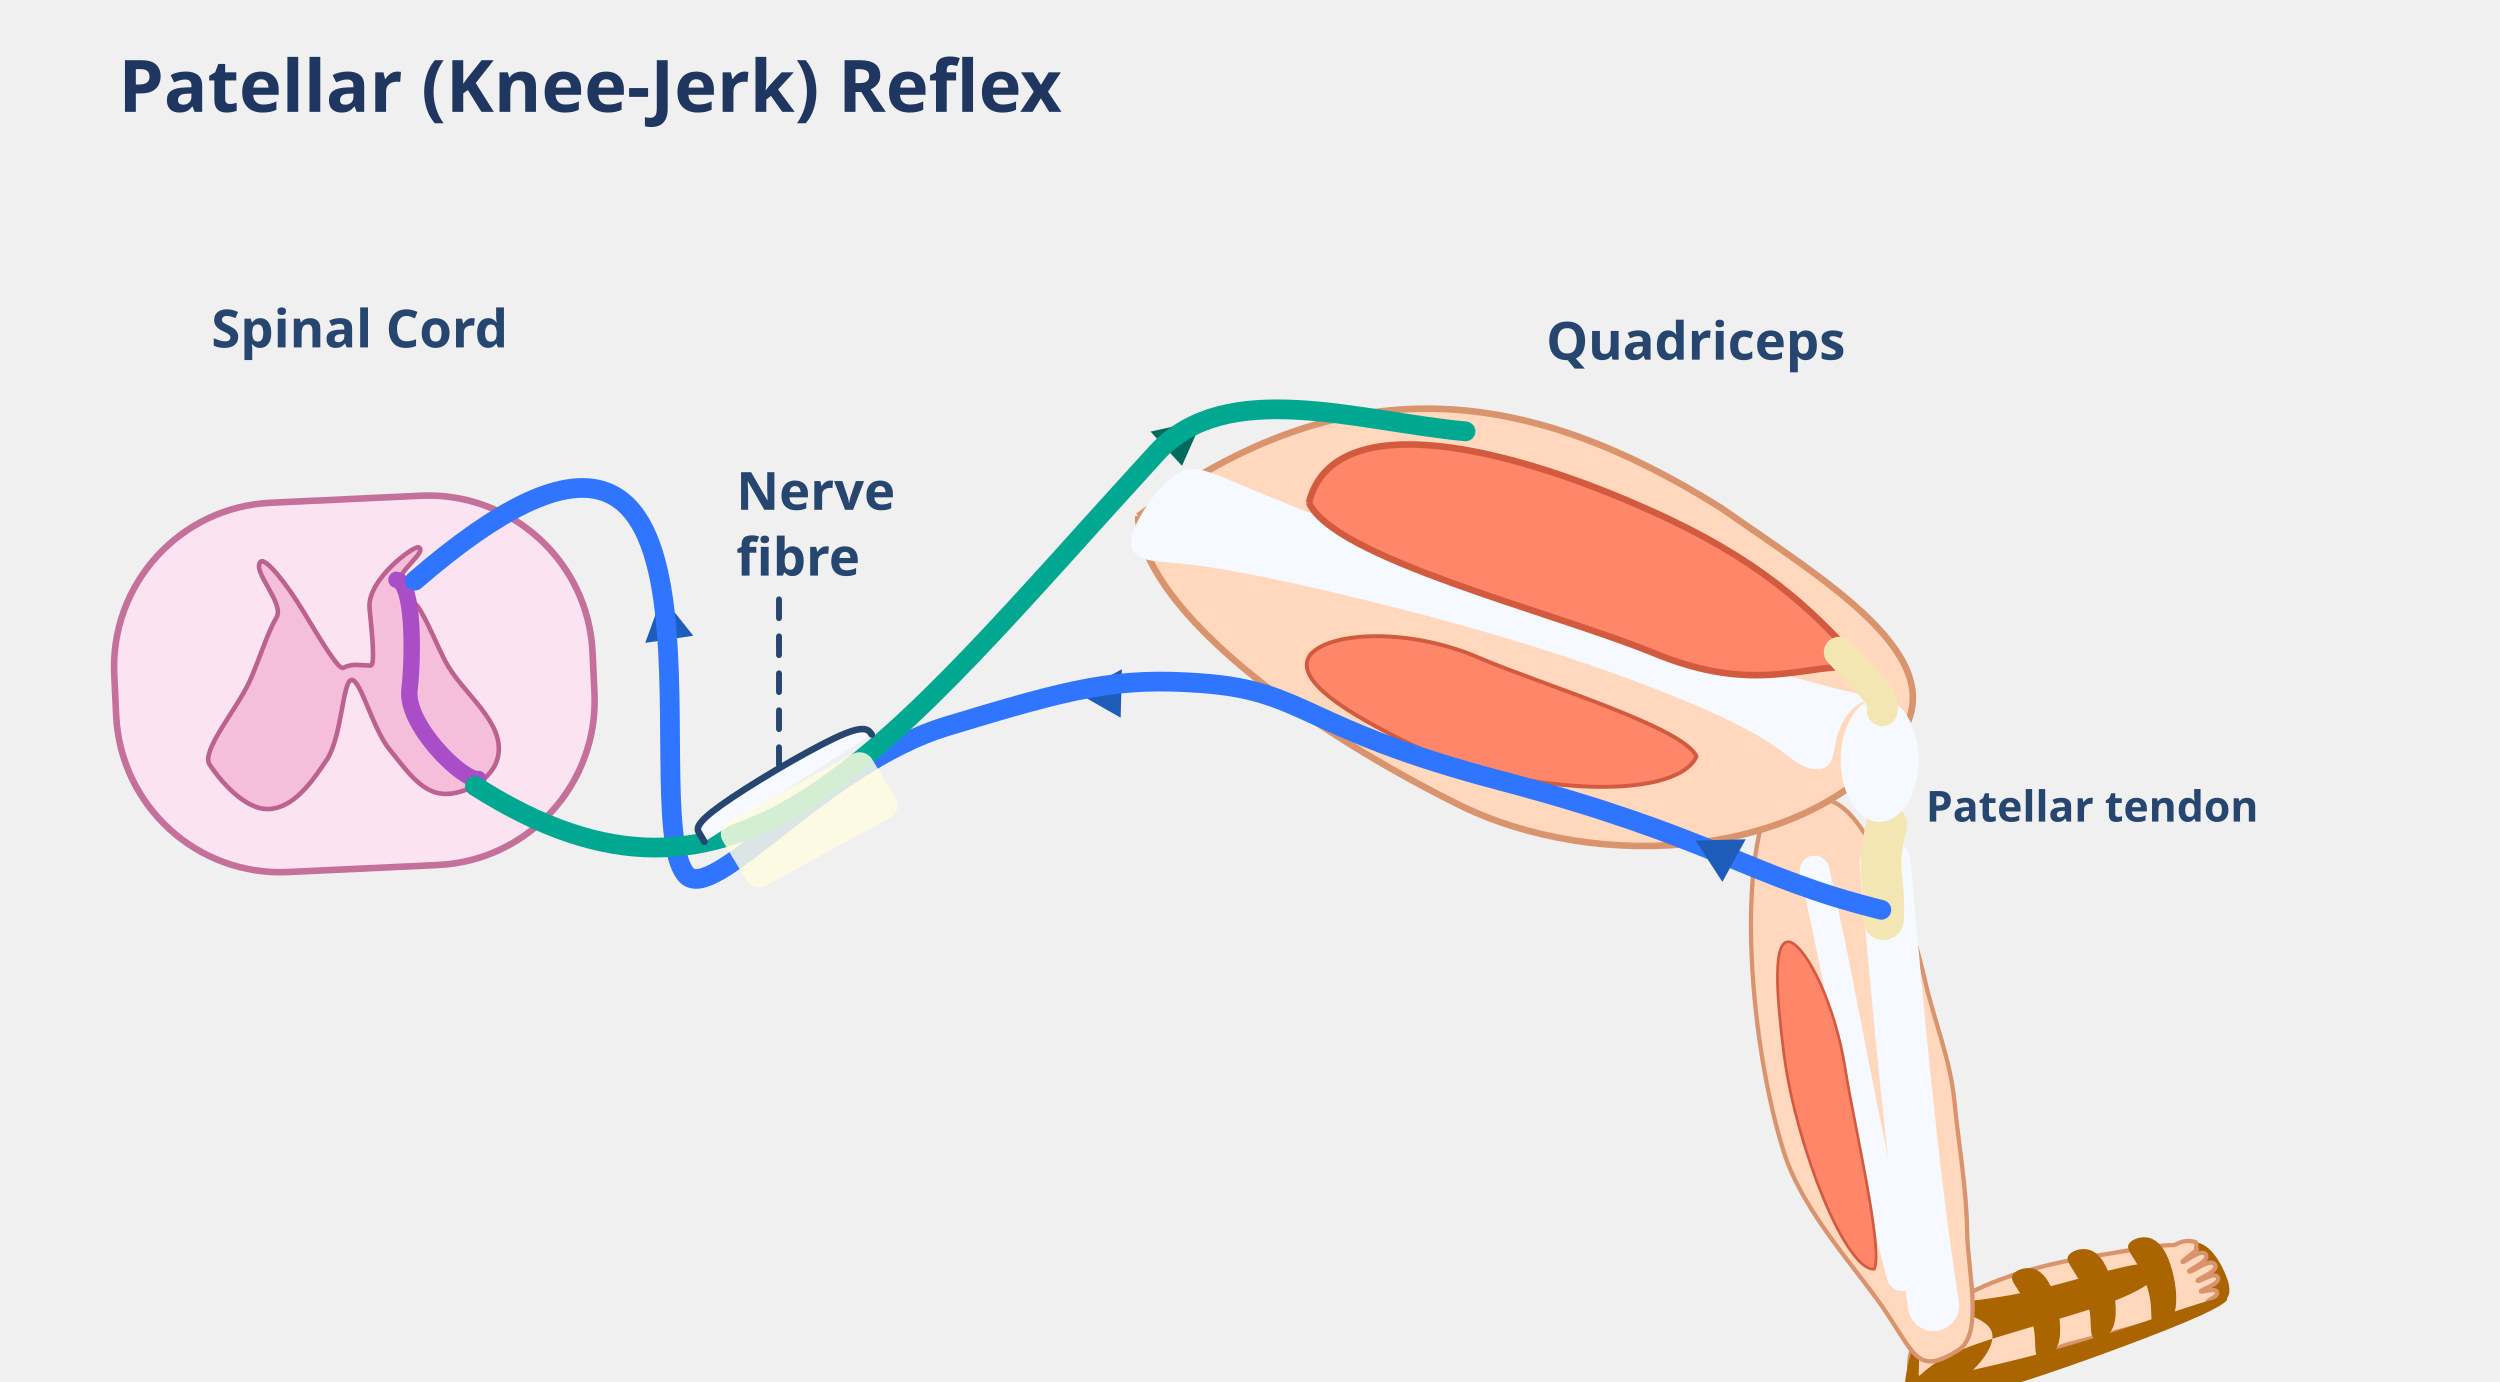
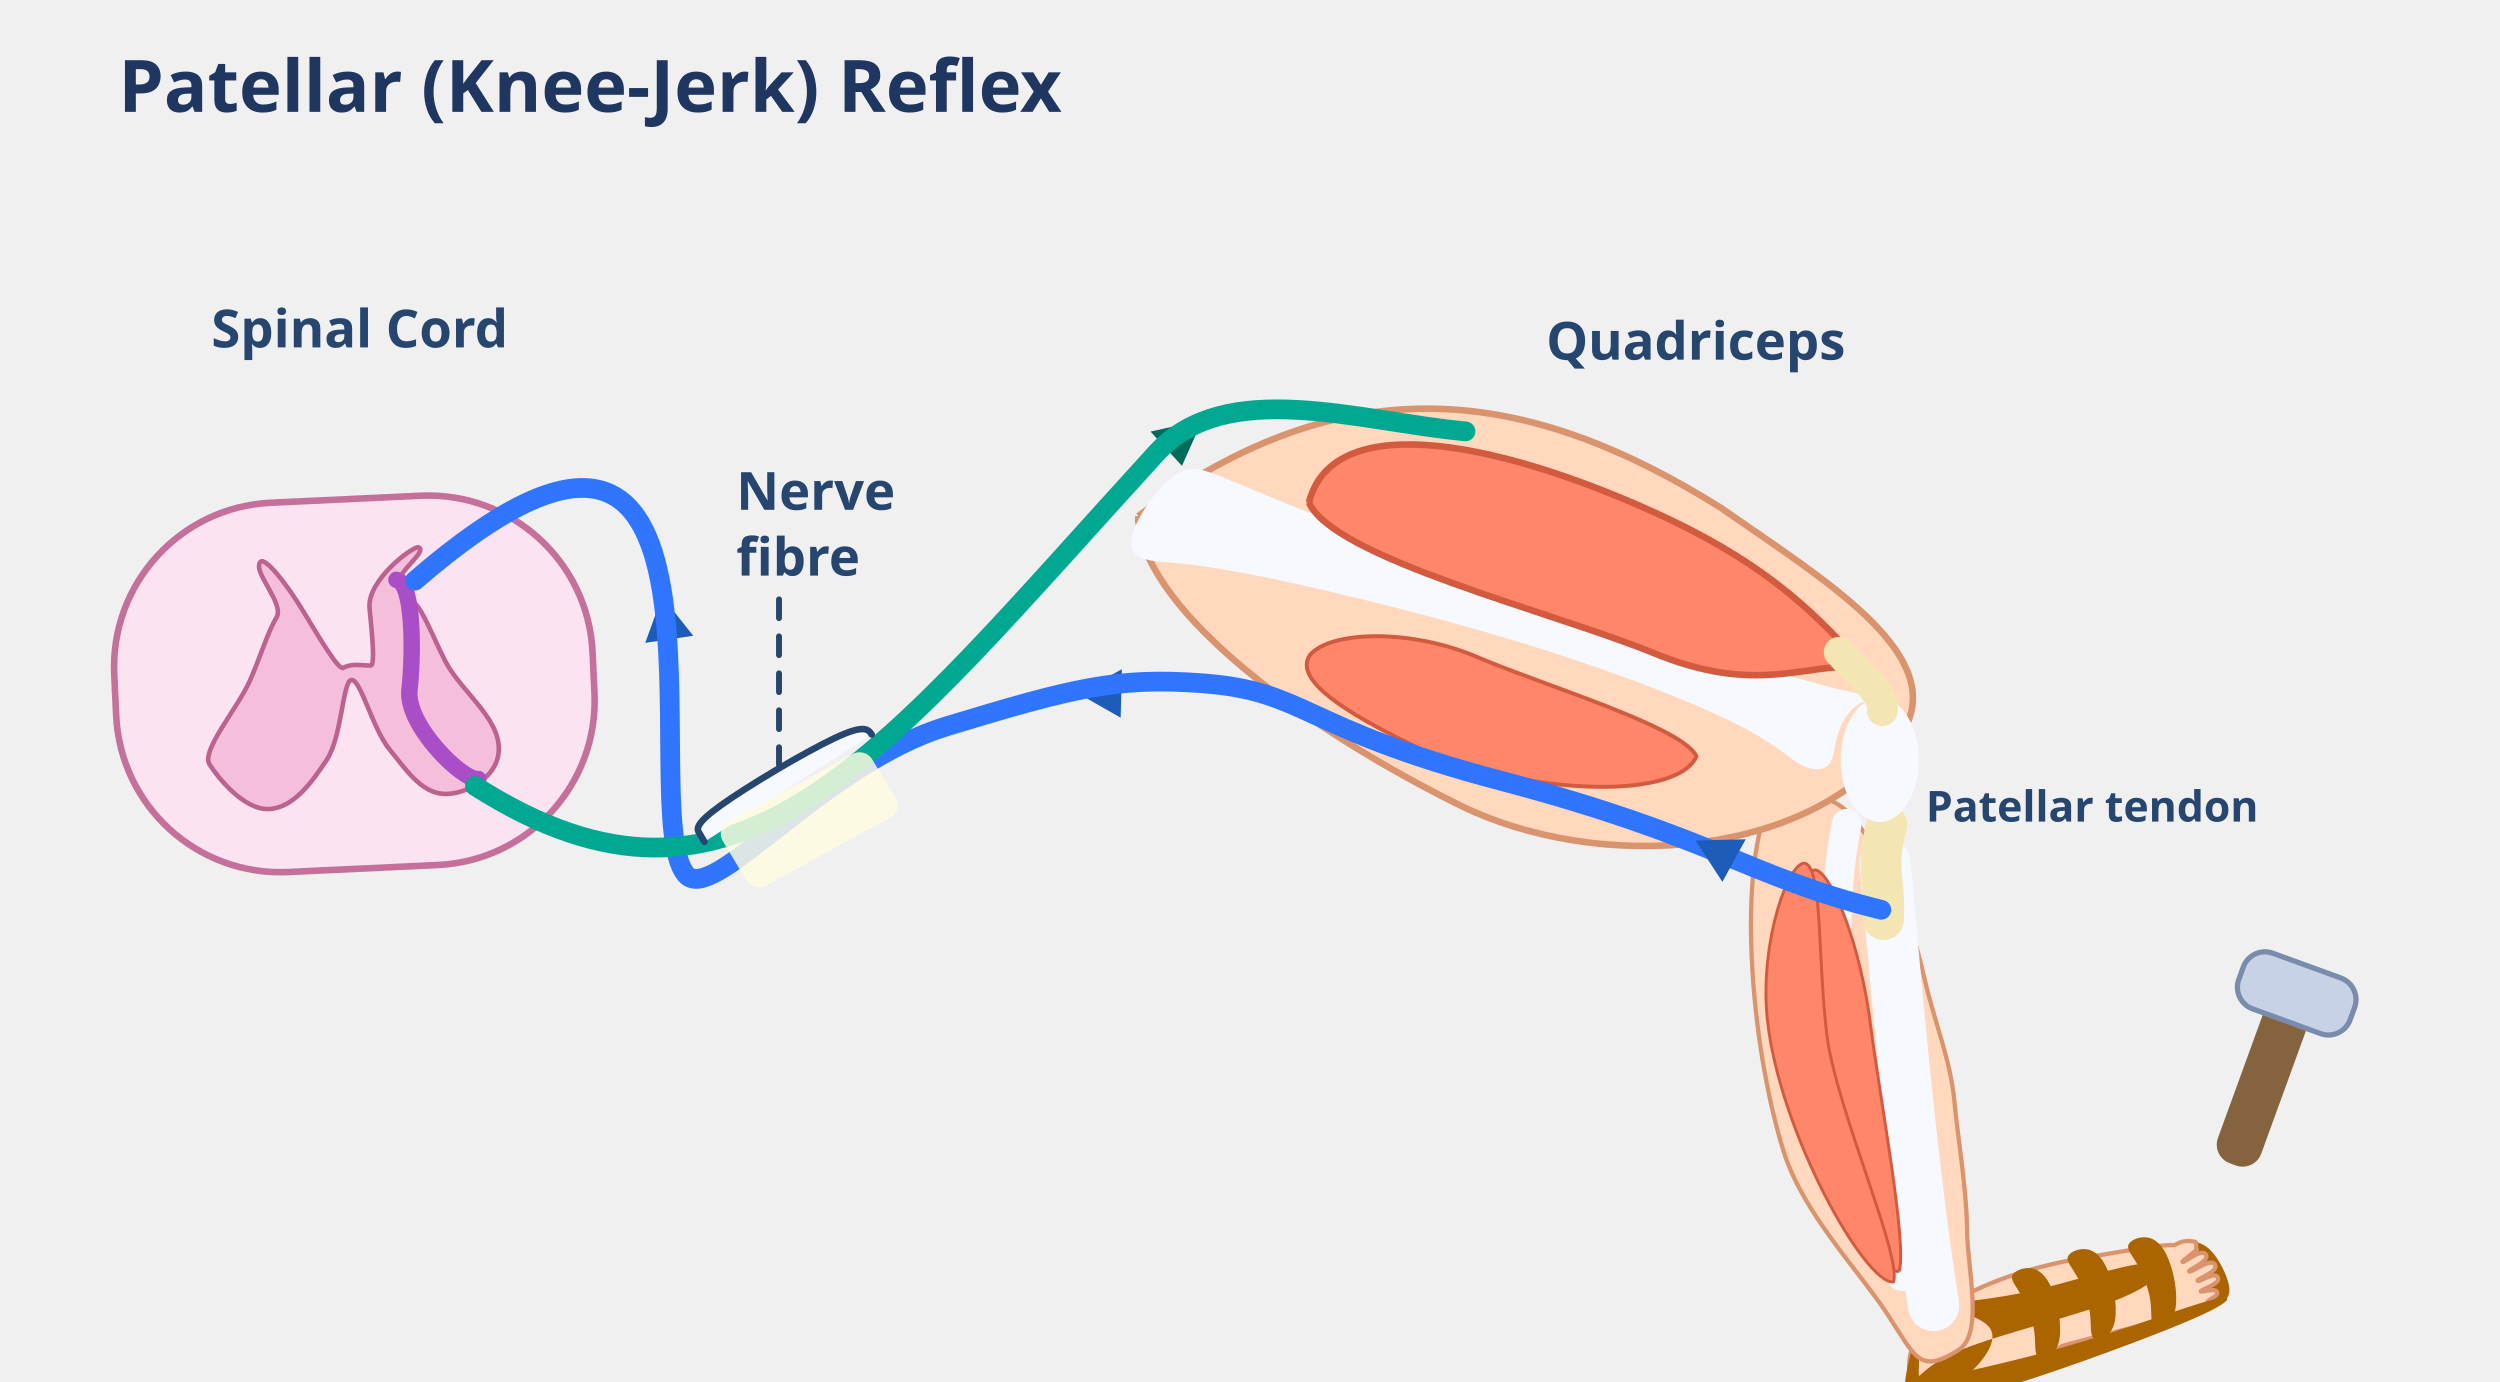
<svg xmlns="http://www.w3.org/2000/svg" id="reflexArcSvg" viewBox="0 0 760 420" aria-label="Simplified knee-jerk reflex arc diagram" version="1.1">
  <defs id="defs16">
    </defs>
  <style id="style1">
    .arc-bg {
      fill: #f8fbff;
    }

    .arc-limb {
      fill: #ffd8bd;
      stroke: #d9936d;
      stroke-width: 2;
    }

    .arc-muscle {
      fill: #ff8668;
      stroke: #d15a3f;
      stroke-width: 2;
    }

    .arc-bone {
      stroke: #f6f9ff;
      stroke-width: 9;
      stroke-linecap: round;
      fill: none;
    }

    .arc-bone.femur {
      stroke-width: 11;
    }

    .arc-foot {
      fill: none;
      stroke: #f6f9ff;
      stroke-width: 8;
      stroke-linecap: round;
    }

    .arc-patella {
      fill: #fff0c8;
      stroke: #d89b2f;
      stroke-width: 2;
    }

    .arc-tendon {
      fill: none;
      stroke: #f4e6b2;
      stroke-width: 6;
      stroke-linecap: round;
    }

    .arc-tuberosity {
      fill: #f6f9ff;
      stroke: #8ca1cb;
      stroke-width: 1.4;
    }

    .arc-cord {
      fill: #fbe3f1;
      stroke: #c4709a;
      stroke-width: 2;
    }

    .arc-grey {
      fill: #f5bfdc;
      stroke: #bb628f;
      stroke-width: 1.4;
    }

    .arc-path {
      fill: none;
      stroke-width: 6;
      stroke-linecap: round;
      stroke-linejoin: round;
    }

    .arc-path.sensory {
      stroke: #2f75ff;
    }

    .arc-path.relay {
      stroke: #aa4ec7;
      stroke-width: 5;
    }

    .arc-path.motor {
      stroke: #00a891;
    }

    .arc-arrow {
      fill: #1d5db9;
    }

    .arc-caption {
      fill: #26456f;
      font-size: 16px;
      font-weight: 700;
      font-family: Outfit, "Segoe UI", sans-serif;
    }

    .arc-caption.small {
      font-size: 13px;
    }

    .arc-title {
      fill: #1f3660;
      font-size: 22px;
      font-weight: 800;
      font-family: Outfit, "Segoe UI", sans-serif;
    }

    .arc-hammer-handle {
      fill: #85633f;
    }

    .arc-hammer-head {
      fill: #c7d2e7;
      stroke: #7a8cab;
      stroke-width: 1.6;
    }

    #reflexImpulseDot {
      fill: #ffd24a;
      stroke: #ffffff;
      stroke-width: 2;
      opacity: 0;
      filter: drop-shadow(0 0 9px rgba(255, 190, 60, 0.95));
    }
  </style>
  <rect x="0" y="0" width="760" height="420" class="arc-bg" id="rect1" style="fill:#f8fbff;fill-opacity:0.023" />
  <g id="lowerLegGroup" transform="rotate(-1.393892,-56.12528,1409.499)">
    <path style="fill:#aa6400;fill-opacity:1;stroke-width:1.3;stroke-linecap:round;stroke-dashoffset:0.36" d="m 692.593,411.963 c -1.588,-3.272 -4.764,-9.816 -5.779,-13.216 -1.015,-3.4 0.13,-3.657 2.001,-3.673 1.871,-0.015 4.469,0.21 6.686,1.851 2.217,1.64 4.054,4.694 5.343,7.735 1.288,3.041 2.028,6.069 0.826,7.829 -1.202,1.76 -4.346,2.253 -5.917,2.5 -1.572,0.246 -1.572,0.246 -3.16,-3.026 z" id="path15" />
    <path d="m 605.096,436.529 c -5.447,-19.2 20.128,-32.01 52.235,-36.954 1.529,-0.202 2.995,-0.403 4.402,-0.599 1.406,-0.196 2.753,-0.388 4.043,-0.574 1.29,-0.185 2.525,-0.364 3.706,-0.535 5.26,-0.758 7.381,-1.026 9.309,-1.236 0.898,-0.098 1.753,-0.18 2.57,-0.244 0.817,-0.065 1.596,-0.111 2.34,-0.138 0.744,-0.027 1.453,-0.034 2.13,-0.018 0.516,0.012 2.814,-1.94 6.496,-0.747 0.521,0.169 -0.131,1.911 0.352,2.14 0.483,0.229 -4.893,3.557 -4.441,3.851 0.452,0.293 5.923,-4.243 7.159,-2.086 1.199,2.092 -5.668,4.534 -5.257,4.97 0.617,0.654 6.738,-4.251 7.973,-1.821 1.089,2.144 -5.567,4.09 -5.445,4.731 0.122,0.641 5.389,-2.81 6.2,-0.887 0.864,2.049 -4.996,3.444 -5.285,4.071 -0.289,0.627 4.377,-1.141 4.93,0.413 0.415,1.168 -2.059,1.968 -2.677,2.581 -0.618,0.613 -1.383,1.495 -2.134,2.101 -0.35,0.282 -2.235,0.791 -5.395,1.863 -1.064,0.361 -36.366,8.167 -37.393,8.75 -40.529,23.01 -43.329,11.21 -45.818,10.37 z" class="arc-limb" id="path1-0-7" style="fill:#ffd8bd;stroke:#d9936d;stroke-width:1.3;stroke-dasharray:none" />
    <path style="fill:#aa6400;fill-opacity:1;stroke-width:1.3;stroke-linecap:round;stroke-dashoffset:0.36" d="m 623.08,426.51 c 11.909,-4.739 34.834,-9.605 47.15,-14.632 12.316,-5.027 14.021,-10.216 7.226,-10.199 -6.795,0.017 -22.089,5.239 -35.508,7.847 -13.419,2.608 -24.96,2.602 -24.841,3.513 0.119,0.91 11.9,2.736 14.441,7.367 2.542,4.63 -4.156,12.065 -9.678,15.935 -5.522,3.87 -9.869,4.175 -12.539,3.999 -2.67,-0.176 -3.663,-0.834 -2.907,-5.542 0.756,-4.708 3.262,-13.466 4.047,-13.196 0.785,0.271 -0.149,9.571 -0.171,11.915 -0.022,2.344 0.869,-2.268 12.778,-7.007 z" id="path13" transform="matrix(1.041222,0.00100305,0.00100305,1.000024,-28.67602,-0.6977679)" />
    <path style="fill:#aa6400;fill-opacity:1;stroke-width:1.3;stroke-linecap:round;stroke-dashoffset:0.36" d="m 608.589,424.97 c 9.159,0.466 27.478,1.398 45.673,0.911 18.195,-0.488 36.265,-2.396 44.532,-2.438 8.267,-0.042 6.618,1.916 -4.291,3.783 -10.909,1.867 -34.532,4.234 -51.091,5.334 -16.559,1.1 -27.668,1.096 -38.777,1.091 -1.735,-3.049 -3.47,-6.098 -4.338,-7.623 -0.868,-1.525 -0.868,-1.525 8.292,-1.058 z" id="path14" transform="rotate(-13.27063,654.0829,429.1295)" />
    <path style="fill:#aa6400;fill-opacity:1;stroke-width:1.3;stroke-linecap:round;stroke-dashoffset:0.36" d="m 642.663,421.522 c 0.424,3.71 -0.27,6.879 1.093,7.889 1.363,1.01 4.782,-0.141 6.109,-3.962 1.326,-3.822 0.559,-10.315 -0.87,-14.924 -1.43,-4.608 -3.522,-7.331 -6.123,-8.114 -2.602,-0.783 -5.713,0.375 -6.417,1.848 -0.704,1.473 1,3.262 2.622,6.282 1.622,3.02 3.163,7.271 3.587,10.981 z" id="path16" />
    <path style="fill:#aa6400;fill-opacity:1;stroke-width:1.3;stroke-linecap:round;stroke-dashoffset:0.36" d="m 642.663,421.522 c 0.424,3.71 -0.27,6.879 1.093,7.889 1.363,1.01 4.782,-0.141 6.109,-3.962 1.326,-3.822 0.559,-10.315 -0.87,-14.924 -1.43,-4.608 -3.522,-7.331 -6.123,-8.114 -2.602,-0.783 -5.713,0.375 -6.417,1.848 -0.704,1.473 1,3.262 2.622,6.282 1.622,3.02 3.163,7.271 3.587,10.981 z" id="path16-8" transform="translate(17.03374,-5.371139)" />
    <path style="fill:#aa6400;fill-opacity:1;stroke-width:1.3;stroke-linecap:round;stroke-dashoffset:0.36" d="m 642.663,421.522 c 0.424,3.71 -0.27,6.879 1.093,7.889 1.363,1.01 4.782,-0.141 6.109,-3.962 1.326,-3.822 0.559,-10.315 -0.87,-14.924 -1.43,-4.608 -3.522,-7.331 -6.123,-8.114 -2.602,-0.783 -5.713,0.375 -6.417,1.848 -0.704,1.473 1,3.262 2.622,6.282 1.622,3.02 3.163,7.271 3.587,10.981 z" id="path16-8-2" transform="translate(35.50618,-8.510951)" />
    <path d="m 538.562,242.691 c 20.252,-2.443 22.781,1.123 33.751,19.516 5.485,9.197 9.651,21.781 12.748,35.339 3.097,13.557 7.905,24.514 9.118,37.601 1.031,11.131 3.659,25.909 3.819,38.956 0.149,12.143 5.126,31.45 -2.663,36.336 -11.684,7.328 -12.826,2.514 -21.373,-10.641 -8.547,-13.155 -25.933,-31.033 -31.767,-49.855 -10.591,-34.167 -14.019,-87.711 -3.633,-107.252 z" class="arc-limb" id="path1-0" style="fill:#ffd8bd;stroke:#d9936d;stroke-width:1.3" transform="rotate(1.393892,-56.12528,1409.499)" />
-     <path d="m 579.301,279.759 c 8.97,44.458 13.556,84.358 23.517,123.915" class="arc-bone tibia" id="path6" />
+     <path d="m 589.419,265.783 c -9.678,43.708 -1.226,98.578 13.399,137.891" class="arc-bone tibia" id="path6" />
    <path d="m 600.796,278.021 c 2.683,41.729 5.926,93.061 11.456,134.821" class="arc-bone fibula" id="path7" style="stroke-width:15.553;stroke-dasharray:none" />
    <path d="m 601.57,266.415 c -4,14 -0.697,15.78 -1.697,28.78" class="arc-tendon" id="path9" style="stroke-width:12.4;stroke-dasharray:none" />
-     <path d="m 569.833,385.812 c -8.499,0.947 -23.774,-36.783 -27.519,-65.309 -2.438,-18.947 -3.406,-35.051 1.734,-34.184 5.343,1.646 13.961,19.514 16.895,38.526 2.877,17.876 11.524,54.542 8.89,60.967 z" class="arc-muscle" id="path2-0-9" style="fill:#ff8668;stroke:#d15a3f;stroke-width:0.821" transform="rotate(1.393892,-56.12528,1409.499)" />
+     <path d="m 602.029,402.199 c -8.312,0.959 -22.074,-45.646 -24.873,-80.696 -1.811,-23.279 -2.274,-43.04 2.709,-41.856 5.158,2.145 13.024,24.248 15.317,47.619 2.271,21.977 9.605,67.121 6.846,74.933 z" class="arc-muscle" id="path2-0-9" style="fill:#ff8668;stroke:#d15a3f;stroke-width:0.897" />
+     <path d="m 600.252,405.367 c -8.312,0.959 -33.629,-45.927 -36.428,-80.977 -1.811,-23.279 7.759,-48.082 12.742,-46.897 5.158,2.145 2.991,29.289 5.284,52.66 2.271,21.977 21.16,67.402 18.402,75.214 z" class="arc-muscle" id="path2-0-9-7" style="fill:#ff8668;stroke:#d15a3f;stroke-width:0.897" />
  </g>
  <g id="reflexHammer" class="arc-hammer" transform="translate(-15.22258,41.49272)">
-     <g id="reflexHammerVisual" transform="translate(759,0) scale(-1 1) translate(-759,0)">
-       <rect x="752.024" y="2.264" width="14" height="54" rx="6" class="arc-hammer-handle" transform="rotate(20)" id="rect9" />
-       <rect x="741.496" y="-8.208" width="36" height="18" rx="7" class="arc-hammer-head" transform="rotate(20)" id="rect10" />
-     </g>
+     <rect x="752.024" y="2.264" width="14" height="54" rx="6" class="arc-hammer-handle" transform="rotate(20)" id="rect9" />
+     <rect x="741.496" y="-8.208" width="36" height="18" rx="7" class="arc-hammer-head" transform="rotate(20)" id="rect10" />
  </g>
  <rect x="156.526" y="-170.649" width="112.383" height="145.565" rx="50" class="arc-cord" id="rect11" transform="rotate(87.31457)" />
  <path d="m 75.939,206.992 c 2.86,-6.34 5.458,-14.921 8.093,-19.234 2.635,-4.312 -7.551,-14.088 -4.825,-16.963 1.363,-1.438 7.584,6.131 12.963,15.009 5.38,8.877 10.766,17.934 12.153,17.216 2.775,-1.438 5.564,-0.695 8.346,-0.695 1.391,0 0.535,-8.799 -0.326,-17.419 -0.861,-8.62 13.585,-19.226 14.957,-18.508 2.744,1.438 -7.274,7.714 -5.888,11.38 1.797,4.753 3.977,3.724 6.518,8.037 2.541,4.312 4.821,10.114 7.385,15.094 5.123,9.949 18.682,18.667 15.976,29.525 -1.589,6.376 -9.857,11.238 -16.42,10.907 -7.066,-0.356 -11.898,-8.011 -16.409,-13.462 -5.127,-6.195 -8.762,-21.182 -11.544,-21.182 -2.781,0 -2.901,17.246 -7.607,24.315 -4.288,6.441 -10.03,14.752 -17.766,14.942 -7.472,0.184 -15.214,-9.448 -17.848,-13.573 -2.635,-4.125 8.378,-16.824 12.241,-25.388 z" class="arc-grey" id="path11" />
  <path id="relayImpulsePath" d="m 120.522,176.266 c 5.308,0.706 5.154,22.92 3.957,33.5 -1.196,10.581 16.222,27.764 20.902,27.045" class="arc-path relay" />
  <circle id="reflexImpulseDot" cx="556.612" cy="287.668" r="6" />
  <polygon points="476,198 463,190 463,205 " class="arc-arrow" id="polygon12-2" transform="rotate(19.88528,356.8668,-560.9325)" style="fill:#1d5db9" />
  <polygon points="476,198 463,190 463,205 " class="arc-arrow" id="polygon12-2-3" transform="rotate(-60.25258,413.2117,316.9911)" style="fill:#1d5db9" />
  <text x="585.477" y="249.755" class="arc-caption small" id="text13">Patellar tendon</text>
  <text x="64.243" y="105.606" class="arc-caption" id="text15">Spinal Cord</text>
  <text x="36" y="34" class="arc-title" id="text16">Patellar (Knee-Jerk) Reflex</text>
  <polygon points="405,206 407,220 420,212 " class="arc-arrow" id="polygon11" transform="rotate(-34.45078,256.7553,257.6978)" style="fill:#006b5d;fill-opacity:0.998" />
  <g id="g12">
    <path d="m 346.017,156.898 c 63.295,-46.778 118.257,-39.448 177.249,-2.447 31.726,22.23 71.238,45.537 54.1,69.76 -25.707,36.334 -91.194,42.173 -135.074,19.845 -50.078,-25.085 -95.805,-60.723 -96.275,-87.159 z" class="arc-limb" id="path1" />
    <path d="m 515.735,229.962 c -6.508,14.203 -55.844,11.228 -86.339,-3.432 -20.212,-9.816 -36.428,-19.917 -31.118,-27.464 6.231,-7.309 30.802,-8.101 51.509,0.972 19.572,8.344 62.112,21.092 65.948,29.924 z" class="arc-muscle" id="path2-0" style="fill:#ff8668;stroke:#d15a3f;stroke-width:1.203" />
    <ellipse cx="571.409" cy="231.018" class="arc-patella" id="circle5" rx="11.858" ry="18.877" style="fill:#f6f9ff;fill-opacity:1;stroke:#c7d2e7;stroke-opacity:0" />
    <text x="470.054" y="109.336" class="arc-caption" id="text12">Quadriceps</text>
    <path style="display:inline;opacity:1;fill:#f6f9ff;fill-opacity:1;stroke:none;stroke-width:1.8;stroke-linecap:round;stroke-dasharray:5.4, 5.4;stroke-dashoffset:0.36;stroke-opacity:1" d="M 526.41,200.192 C 493.071,189.788 433.802,169.611 401.802,157.316 369.803,145.021 365.074,140.607 359.242,143.287 c -5.832,2.68 -12.768,12.453 -14.738,18.364 -1.97,5.911 1.025,7.96 5.359,8.749 4.335,0.788 10.01,0.315 29.32,4.02 19.31,3.704 52.254,11.586 80.707,20.177 28.453,8.591 52.412,17.891 66.126,24.59 13.714,6.699 17.182,10.798 20.729,12.926 3.547,2.128 7.172,2.286 8.985,0.552 1.813,-1.734 1.813,-5.359 2.837,-8.985 1.025,-3.626 3.074,-7.251 5.911,-9.221 2.837,-1.97 6.463,-2.286 4.571,-2.759 -1.892,-0.473 -9.3,-1.103 -42.639,-11.507 z" id="path12" />
  </g>
  <path id="sensoryImpulsePath" d="m 571.927,276.58 c -40.63,-10.057 -50.526,-22.046 -115.902,-39.294 -60.433,-15.944 -58.839,-27.199 -90.481,-29.569 -26.167,-1.96 -39.5,1.48 -77.635,13.033 -38.135,11.554 -71.549,55.004 -79.52,44.939 -15.943,-20.129 23.961,-181.188 -82.266,-89.169" class="arc-path sensory" />
  <polygon points="463,205 476,198 463,190 " class="arc-arrow" id="polygon12" transform="rotate(-33.04599,599.6465,134.393)" />
  <path id="motorImpulsePath" d="m 144.391,238.938 c 80.536,51.466 123.635,-9.954 207.25,-101.291 21.182,-23.138 61.443,-9.469 93.881,-6.519" class="arc-path motor" />
  <g id="g13">
    <text x="223.842" y="154.973" class="arc-caption" id="text12-6" style="font-weight:700;font-size:16px;font-family:Outfit, 'Segoe UI', sans-serif;fill:#26456f">
      <tspan id="tspan1" x="223.842" y="154.973">Nerve</tspan>
      <tspan id="tspan2" x="223.842" y="174.973">fibre</tspan>
    </text>
    <path style="fill:#f6f9ff;fill-opacity:1;stroke:#26456f;stroke-width:2;stroke-linecap:round;stroke-dasharray:none;stroke-opacity:1" d="m 270.628,219.64 c -0.37,-1.899 -0.741,-3.799 -10.873,-3.472 -10.132,0.327 -30.026,2.88 -39.827,5.013 -9.801,2.133 -9.509,3.846 -9.314,5.14 0.195,1.294 0.292,2.168 0.389,3.042" id="path8" transform="rotate(-23.41071,276.6159,235.0316)" />
    <rect style="opacity:0.827;fill:#fffddf;fill-opacity:1;stroke:#26456f;stroke-width:0;stroke-linecap:round;stroke-dasharray:none;stroke-opacity:1" id="rect8" width="51.762" height="22.466" x="56.477" y="325.801" rx="4.336" ry="4.234" transform="matrix(0.8770547,-0.4803905,0.5156154,0.8568202,0,0)" />
    <path style="opacity:1;fill:none;fill-opacity:0.493;stroke:#26456f;stroke-width:1.8;stroke-linecap:round;stroke-dasharray:5.4, 5.4;stroke-dashoffset:0.36;stroke-opacity:1" d="m 236.818,230.456 c 0,-16.259 0,-32.518 0,-48.777" id="path10" transform="matrix(1,0,0,1.040799,0,-7.397481)" />
  </g>
  <path d="m 397.927,152.742 c 7.498,-29.653 61.051,-17.676 109.282,4.99 31.983,15.22 46.034,30.256 59.403,45.11 -17.937,-1.666 -32.059,9.012 -64.667,-4.625 -30.784,-12.427 -96.824,-28.718 -104.018,-45.476 z" class="arc-muscle" id="path2" />
  <path d="m 559.089,198.252 c 6.901,7.482 14.217,13.295 13.114,17.843" class="arc-tendon" id="path9-0" style="fill:none;stroke:#f4e6b2;stroke-width:9.306;stroke-linecap:round;stroke-dasharray:none" />
</svg>
